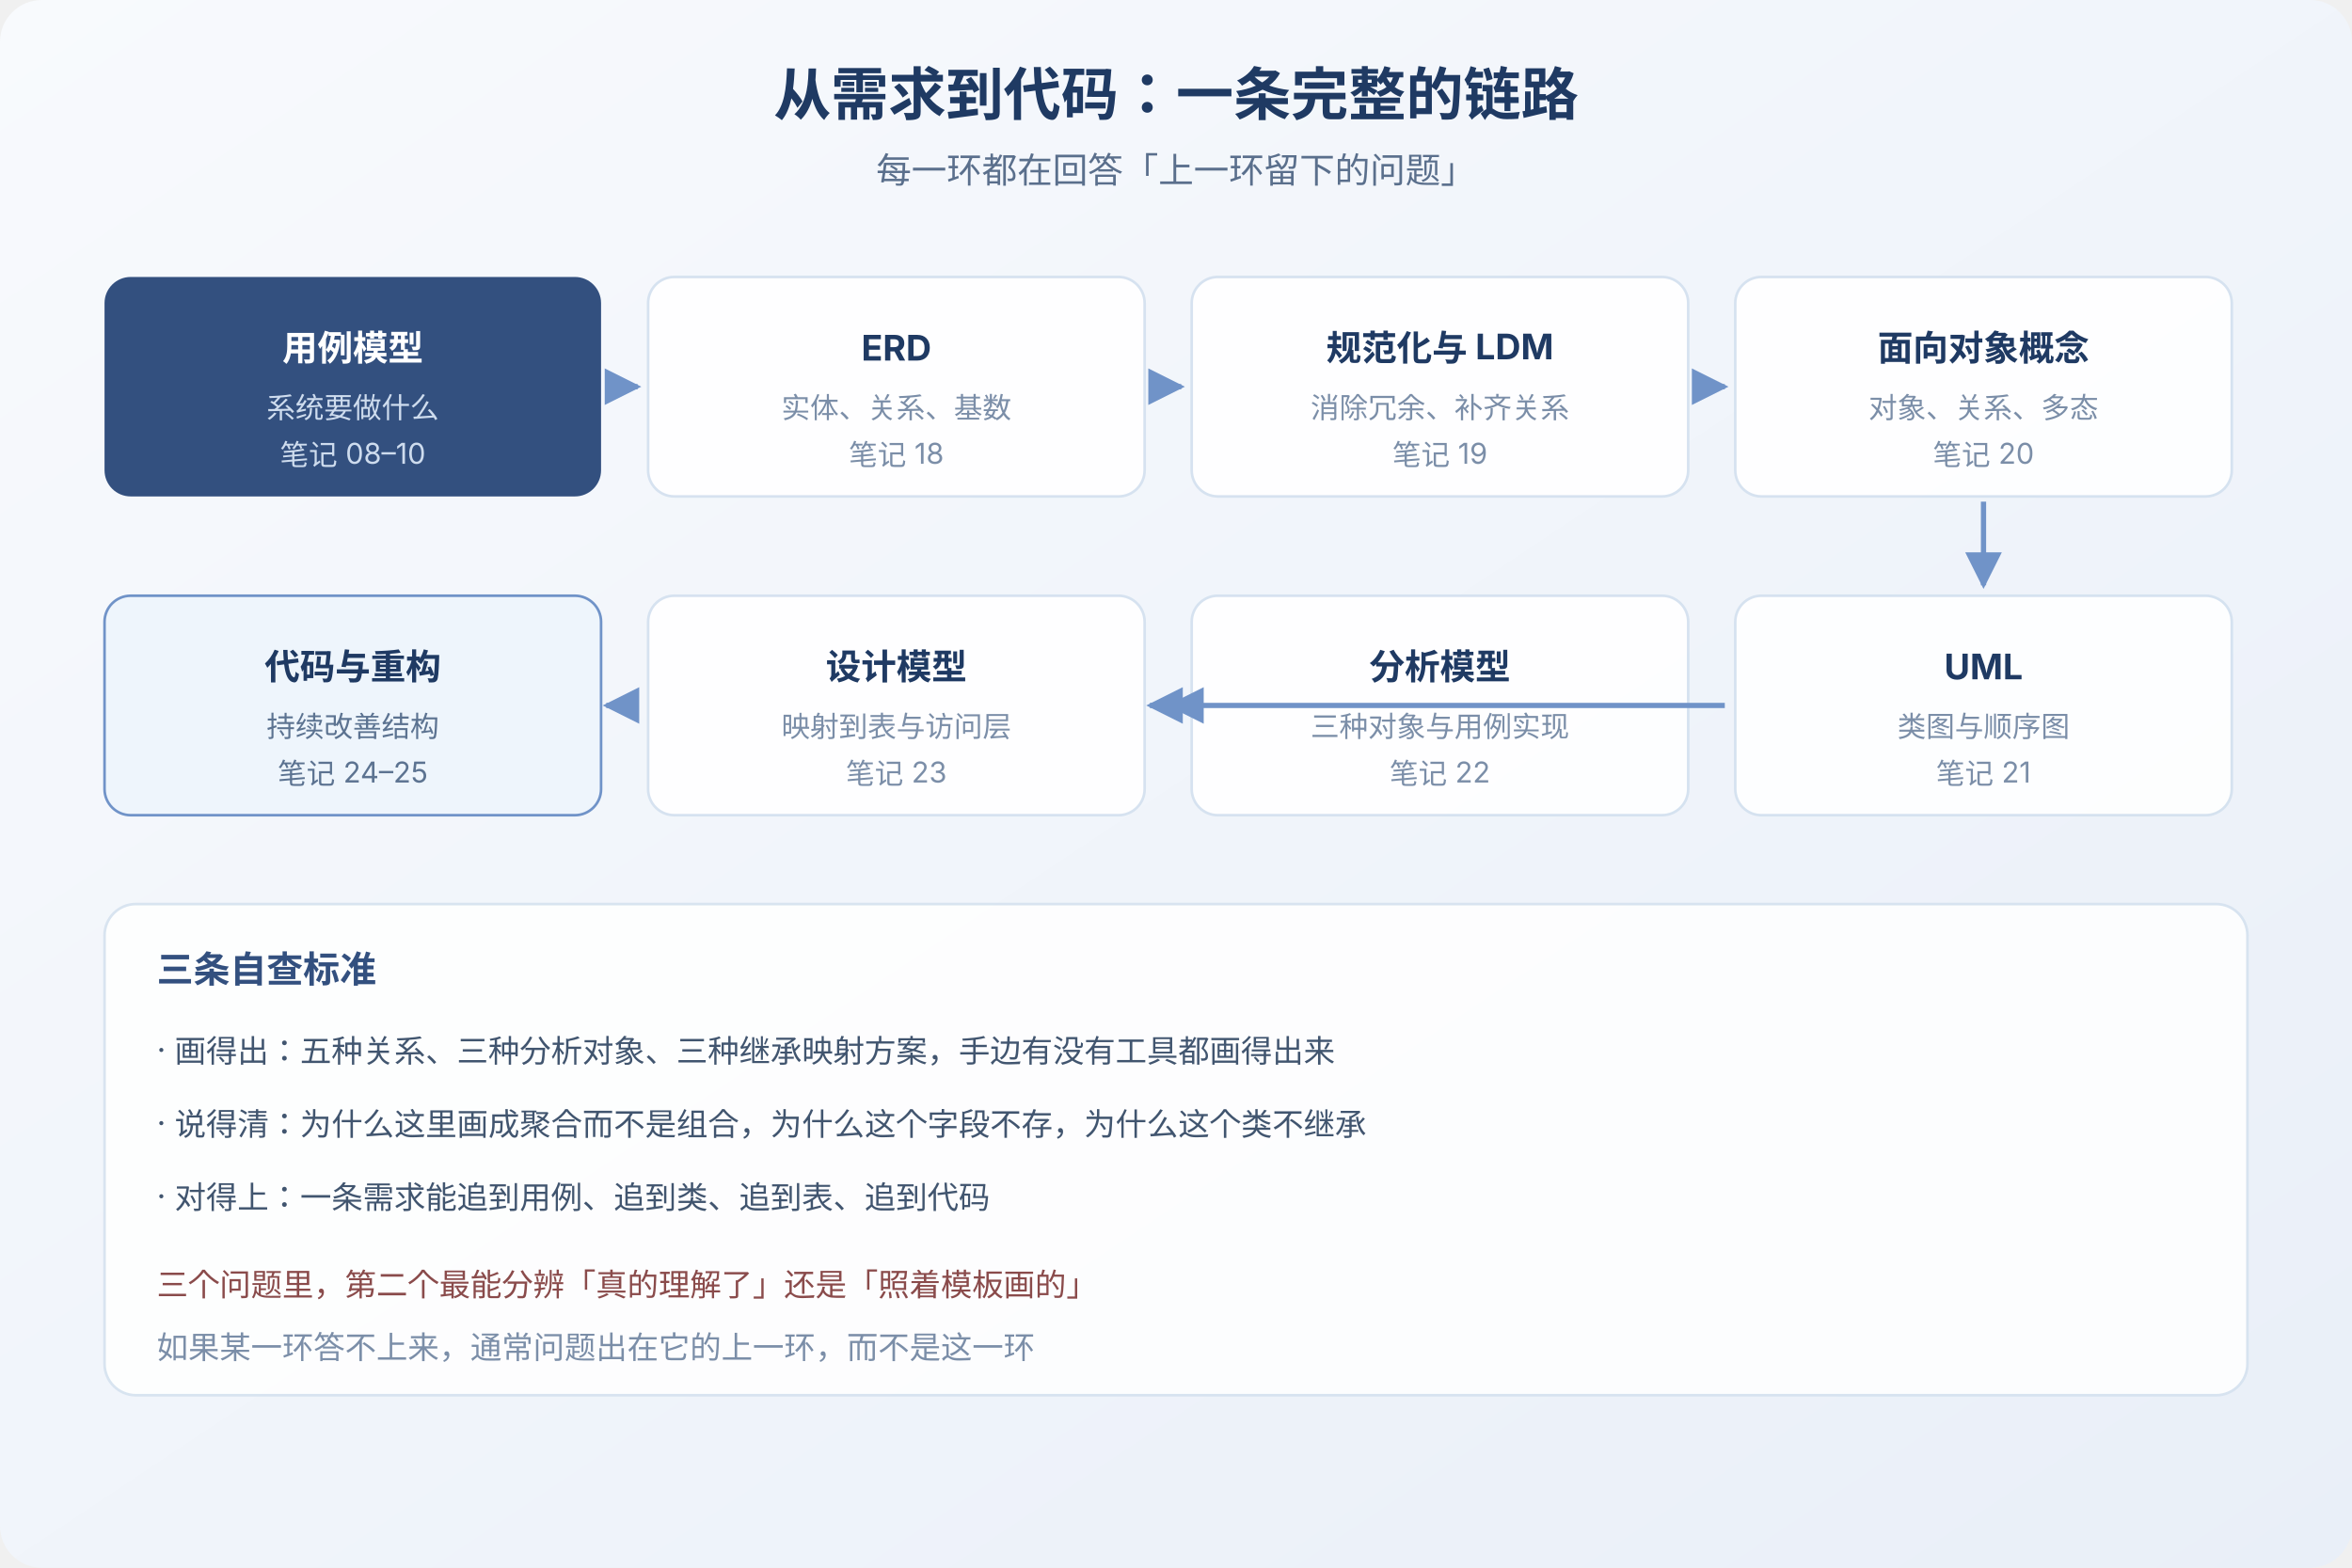
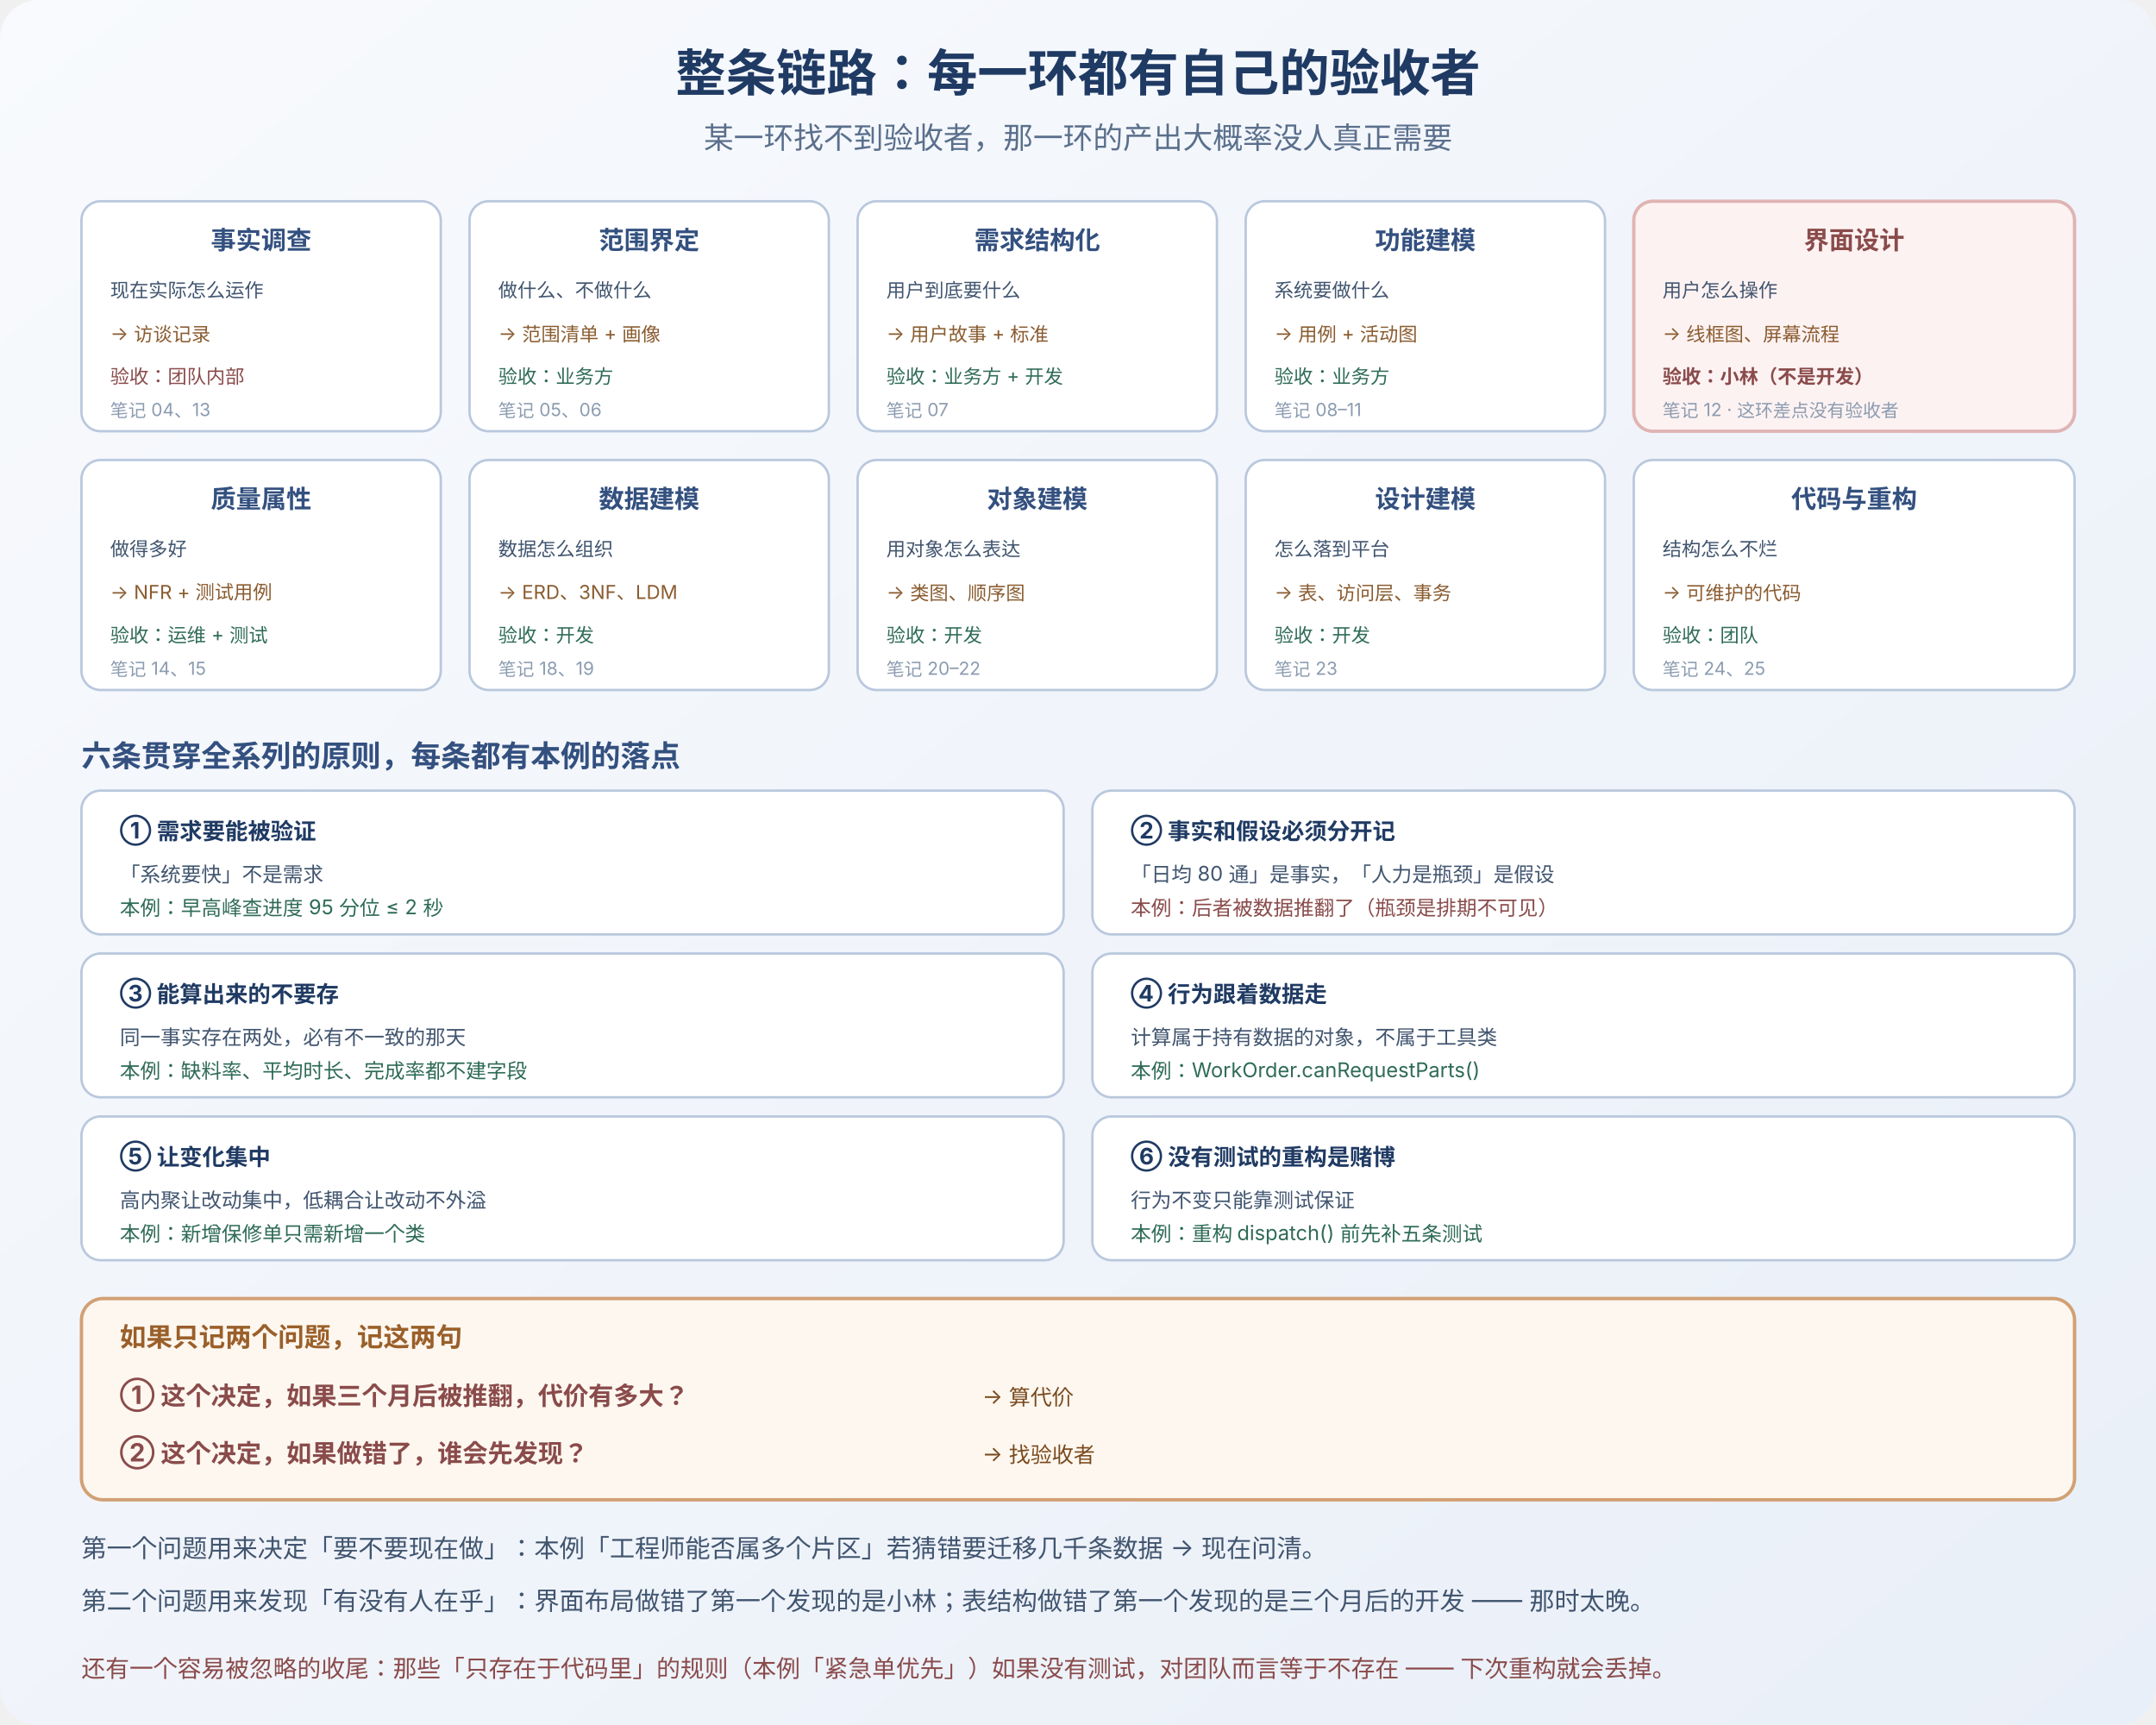
- <svg xmlns="http://www.w3.org/2000/svg" viewBox="0 0 900 600" width="900" height="600" role="img" aria-label="设计与结构部分的完整链路：从用例模型到 ERD、规范化与逻辑数据模型、面向对象概念、UML、分析模型，最后到设计模型与重构；底部给出三条自查标准" font-family="system-ui, -apple-system, 'Segoe UI', 'Noto Sans SC', 'Microsoft YaHei', sans-serif">
+ <svg xmlns="http://www.w3.org/2000/svg" viewBox="0 0 900 720" width="900" height="720" role="img" aria-label="从需求到代码的完整链路：上半部分十个环节排成两行，每个环节标出它回答什么问题、留下什么产出、由谁验收，并注明对应笔记号；下半部分列出六条贯穿全系列的原则，每条都用派单宝案例给一个具体落点；底部给出两个最有用的自检问题" font-family="system-ui, -apple-system, 'Segoe UI', 'Noto Sans SC', 'Microsoft YaHei', sans-serif">
  <defs>
-     <linearGradient id="adbg" x1="0" y1="0" x2="1" y2="1">
+     <linearGradient id="fcbg" x1="0" y1="0" x2="1" y2="1">
      <stop offset="0" stop-color="#f8fafd" />
      <stop offset="1" stop-color="#e9eff8" />
    </linearGradient>
-     <marker id="adArrow" viewBox="0 0 10 10" refX="9" refY="5" markerWidth="7" markerHeight="7" orient="auto-start-reverse">
-       <path d="M 0 0 L 10 5 L 0 10 Z" fill="#7093c8" />
+     <marker id="fcArrow" viewBox="0 0 10 10" refX="9" refY="5" markerWidth="8" markerHeight="8" orient="auto-start-reverse">
+       <path d="M 0 0 L 10 5 L 0 10 z" fill="#7093c8" />
    </marker>
  </defs>
-   <rect width="900" height="600" rx="16" fill="url(#adbg)" />
-   <text x="450" y="44" text-anchor="middle" font-size="22" font-weight="700" fill="#1f3a63">从需求到代码：一条完整的链路</text>
-   <text x="450" y="70" text-anchor="middle" font-size="13.5" fill="#5a6f8c">每一环都在回答「上一环留下的问题」</text>
-   <rect x="40" y="106" width="190" height="84" rx="10" fill="#33507f" />
-   <text x="135" y="138" text-anchor="middle" font-size="13.5" font-weight="700" fill="#ffffff">用例模型</text>
-   <text x="135" y="160" text-anchor="middle" font-size="11" fill="#cedcee">系统要做什么</text>
-   <text x="135" y="178" text-anchor="middle" font-size="11" fill="#cedcee">笔记 08–10</text>
-   <rect x="248" y="106" width="190" height="84" rx="10" fill="#ffffff" opacity="0.9" stroke="#d3e0ee" />
-   <text x="343" y="138" text-anchor="middle" font-size="13.5" font-weight="700" fill="#1f3a63">ERD</text>
-   <text x="343" y="160" text-anchor="middle" font-size="11" fill="#7b8ea8">实体、关系、基数</text>
-   <text x="343" y="178" text-anchor="middle" font-size="11" fill="#7b8ea8">笔记 18</text>
-   <rect x="456" y="106" width="190" height="84" rx="10" fill="#ffffff" opacity="0.9" stroke="#d3e0ee" />
-   <text x="551" y="138" text-anchor="middle" font-size="13.5" font-weight="700" fill="#1f3a63">规范化与 LDM</text>
-   <text x="551" y="160" text-anchor="middle" font-size="11" fill="#7b8ea8">消除冗余、补齐关系</text>
-   <text x="551" y="178" text-anchor="middle" font-size="11" fill="#7b8ea8">笔记 19</text>
-   <rect x="664" y="106" width="190" height="84" rx="10" fill="#ffffff" opacity="0.9" stroke="#d3e0ee" />
-   <text x="759" y="138" text-anchor="middle" font-size="13.5" font-weight="700" fill="#1f3a63">面向对象概念</text>
-   <text x="759" y="160" text-anchor="middle" font-size="11" fill="#7b8ea8">对象、关系、多态</text>
-   <text x="759" y="178" text-anchor="middle" font-size="11" fill="#7b8ea8">笔记 20</text>
-   <line x1="232" y1="148" x2="244" y2="148" stroke="#7093c8" stroke-width="2" marker-end="url(#adArrow)" />
-   <line x1="440" y1="148" x2="452" y2="148" stroke="#7093c8" stroke-width="2" marker-end="url(#adArrow)" />
-   <line x1="648" y1="148" x2="660" y2="148" stroke="#7093c8" stroke-width="2" marker-end="url(#adArrow)" />
-   <line x1="759" y1="192" x2="759" y2="224" stroke="#7093c8" stroke-width="2" marker-end="url(#adArrow)" />
-   <rect x="664" y="228" width="190" height="84" rx="10" fill="#ffffff" opacity="0.9" stroke="#d3e0ee" />
-   <text x="759" y="260" text-anchor="middle" font-size="13.5" font-weight="700" fill="#1f3a63">UML</text>
-   <text x="759" y="282" text-anchor="middle" font-size="11" fill="#7b8ea8">类图与顺序图</text>
-   <text x="759" y="300" text-anchor="middle" font-size="11" fill="#7b8ea8">笔记 21</text>
-   <rect x="456" y="228" width="190" height="84" rx="10" fill="#ffffff" opacity="0.9" stroke="#d3e0ee" />
-   <text x="551" y="260" text-anchor="middle" font-size="13.5" font-weight="700" fill="#1f3a63">分析模型</text>
-   <text x="551" y="282" text-anchor="middle" font-size="11" fill="#7b8ea8">三种对象与用例实现</text>
-   <text x="551" y="300" text-anchor="middle" font-size="11" fill="#7b8ea8">笔记 22</text>
-   <rect x="248" y="228" width="190" height="84" rx="10" fill="#ffffff" opacity="0.9" stroke="#d3e0ee" />
-   <text x="343" y="260" text-anchor="middle" font-size="13.5" font-weight="700" fill="#1f3a63">设计模型</text>
-   <text x="343" y="282" text-anchor="middle" font-size="11" fill="#7b8ea8">映射到表与访问层</text>
-   <text x="343" y="300" text-anchor="middle" font-size="11" fill="#7b8ea8">笔记 23</text>
-   <rect x="40" y="228" width="190" height="84" rx="10" fill="#eef5fc" stroke="#7093c8" />
-   <text x="135" y="260" text-anchor="middle" font-size="13.5" font-weight="700" fill="#1f3a63">代码与重构</text>
-   <text x="135" y="282" text-anchor="middle" font-size="11" fill="#5c7391">持续改善结构</text>
-   <text x="135" y="300" text-anchor="middle" font-size="11" fill="#5c7391">笔记 24–25</text>
-   <line x1="660" y1="270" x2="448" y2="270" stroke="#7093c8" stroke-width="2" marker-end="url(#adArrow)" />
-   <line x1="452" y1="270" x2="440" y2="270" stroke="#7093c8" stroke-width="2" marker-end="url(#adArrow)" />
-   <line x1="244" y1="270" x2="232" y2="270" stroke="#7093c8" stroke-width="2" marker-end="url(#adArrow)" />
-   <rect x="40" y="346" width="820" height="188" rx="12" fill="#ffffff" opacity="0.85" stroke="#d3e0ee" />
-   <text x="60" y="376" font-size="14" font-weight="700" fill="#33507f">三条自查标准</text>
-   <text x="60" y="406" font-size="12" fill="#41556f">· 画得出：五种关系、三种分析对象、三种继承映射方案，手边有没有工具都画得出来</text>
-   <text x="60" y="434" font-size="12" fill="#41556f">· 说得清：为什么这里画成聚合而不是组合，为什么这个字段不存，为什么这个类不继承</text>
-   <text x="60" y="462" font-size="12" fill="#41556f">· 对得上：一条需求能追到用例、追到类、追到表、追到代码</text>
-   <text x="60" y="496" font-size="12" fill="#8a4b4b">三个问题里，第二个最能分辨「真的理解了」还是「照着模板画的」</text>
-   <text x="60" y="520" font-size="12" fill="#7b8ea8">如果某一环答不上来，通常问题出在它的上一环，而不是这一环</text>
+   <rect width="900" height="720" rx="16" fill="url(#fcbg)" />
+   <text x="450" y="38" text-anchor="middle" font-size="21" font-weight="700" fill="#1f3a63">整条链路：每一环都有自己的验收者</text>
+   <text x="450" y="62" text-anchor="middle" font-size="12.5" fill="#5a6f8c">某一环找不到验收者，那一环的产出大概率没人真正需要</text>
+   <rect x="34" y="84" width="150" height="96" rx="8" fill="#ffffff" stroke="#b9c8dd" />
+   <text x="109" y="104" text-anchor="middle" font-size="10.5" font-weight="700" fill="#33507f">事实调查</text>
+   <text x="46" y="124" font-size="8" fill="#41556f">现在实际怎么运作</text>
+   <text x="46" y="142" font-size="8" fill="#8a5c30">→ 访谈记录</text>
+   <text x="46" y="160" font-size="8" fill="#8a4b4b">验收：团队内部</text>
+   <text x="46" y="174" font-size="7.5" fill="#8b9bb0">笔记 04、13</text>
+   <rect x="196" y="84" width="150" height="96" rx="8" fill="#ffffff" stroke="#b9c8dd" />
+   <text x="271" y="104" text-anchor="middle" font-size="10.5" font-weight="700" fill="#33507f">范围界定</text>
+   <text x="208" y="124" font-size="8" fill="#41556f">做什么、不做什么</text>
+   <text x="208" y="142" font-size="8" fill="#8a5c30">→ 范围清单 + 画像</text>
+   <text x="208" y="160" font-size="8" fill="#2f6b58">验收：业务方</text>
+   <text x="208" y="174" font-size="7.5" fill="#8b9bb0">笔记 05、06</text>
+   <rect x="358" y="84" width="150" height="96" rx="8" fill="#ffffff" stroke="#b9c8dd" />
+   <text x="433" y="104" text-anchor="middle" font-size="10.5" font-weight="700" fill="#33507f">需求结构化</text>
+   <text x="370" y="124" font-size="8" fill="#41556f">用户到底要什么</text>
+   <text x="370" y="142" font-size="8" fill="#8a5c30">→ 用户故事 + 标准</text>
+   <text x="370" y="160" font-size="8" fill="#2f6b58">验收：业务方 + 开发</text>
+   <text x="370" y="174" font-size="7.5" fill="#8b9bb0">笔记 07</text>
+   <rect x="520" y="84" width="150" height="96" rx="8" fill="#ffffff" stroke="#b9c8dd" />
+   <text x="595" y="104" text-anchor="middle" font-size="10.5" font-weight="700" fill="#33507f">功能建模</text>
+   <text x="532" y="124" font-size="8" fill="#41556f">系统要做什么</text>
+   <text x="532" y="142" font-size="8" fill="#8a5c30">→ 用例 + 活动图</text>
+   <text x="532" y="160" font-size="8" fill="#2f6b58">验收：业务方</text>
+   <text x="532" y="174" font-size="7.5" fill="#8b9bb0">笔记 08–11</text>
+   <rect x="682" y="84" width="184" height="96" rx="8" fill="#fdf2f2" stroke="#e0b4b4" stroke-width="1.4" />
+   <text x="774" y="104" text-anchor="middle" font-size="10.5" font-weight="700" fill="#8a4b4b">界面设计</text>
+   <text x="694" y="124" font-size="8" fill="#41556f">用户怎么操作</text>
+   <text x="694" y="142" font-size="8" fill="#8a5c30">→ 线框图、屏幕流程</text>
+   <text x="694" y="160" font-size="8" font-weight="700" fill="#8a4b4b">验收：小林（不是开发）</text>
+   <text x="694" y="174" font-size="7.5" fill="#8b9bb0">笔记 12 · 这环差点没有验收者</text>
+   <rect x="34" y="192" width="150" height="96" rx="8" fill="#ffffff" stroke="#b9c8dd" />
+   <text x="109" y="212" text-anchor="middle" font-size="10.5" font-weight="700" fill="#33507f">质量属性</text>
+   <text x="46" y="232" font-size="8" fill="#41556f">做得多好</text>
+   <text x="46" y="250" font-size="8" fill="#8a5c30">→ NFR + 测试用例</text>
+   <text x="46" y="268" font-size="8" fill="#2f6b58">验收：运维 + 测试</text>
+   <text x="46" y="282" font-size="7.5" fill="#8b9bb0">笔记 14、15</text>
+   <rect x="196" y="192" width="150" height="96" rx="8" fill="#ffffff" stroke="#b9c8dd" />
+   <text x="271" y="212" text-anchor="middle" font-size="10.5" font-weight="700" fill="#33507f">数据建模</text>
+   <text x="208" y="232" font-size="8" fill="#41556f">数据怎么组织</text>
+   <text x="208" y="250" font-size="8" fill="#8a5c30">→ ERD、3NF、LDM</text>
+   <text x="208" y="268" font-size="8" fill="#2f6b58">验收：开发</text>
+   <text x="208" y="282" font-size="7.5" fill="#8b9bb0">笔记 18、19</text>
+   <rect x="358" y="192" width="150" height="96" rx="8" fill="#ffffff" stroke="#b9c8dd" />
+   <text x="433" y="212" text-anchor="middle" font-size="10.5" font-weight="700" fill="#33507f">对象建模</text>
+   <text x="370" y="232" font-size="8" fill="#41556f">用对象怎么表达</text>
+   <text x="370" y="250" font-size="8" fill="#8a5c30">→ 类图、顺序图</text>
+   <text x="370" y="268" font-size="8" fill="#2f6b58">验收：开发</text>
+   <text x="370" y="282" font-size="7.5" fill="#8b9bb0">笔记 20–22</text>
+   <rect x="520" y="192" width="150" height="96" rx="8" fill="#ffffff" stroke="#b9c8dd" />
+   <text x="595" y="212" text-anchor="middle" font-size="10.5" font-weight="700" fill="#33507f">设计建模</text>
+   <text x="532" y="232" font-size="8" fill="#41556f">怎么落到平台</text>
+   <text x="532" y="250" font-size="8" fill="#8a5c30">→ 表、访问层、事务</text>
+   <text x="532" y="268" font-size="8" fill="#2f6b58">验收：开发</text>
+   <text x="532" y="174" font-size="0" fill="#000">.</text>
+   <text x="532" y="282" font-size="7.5" fill="#8b9bb0">笔记 23</text>
+   <rect x="682" y="192" width="184" height="96" rx="8" fill="#ffffff" stroke="#b9c8dd" />
+   <text x="774" y="212" text-anchor="middle" font-size="10.5" font-weight="700" fill="#33507f">代码与重构</text>
+   <text x="694" y="232" font-size="8" fill="#41556f">结构怎么不烂</text>
+   <text x="694" y="250" font-size="8" fill="#8a5c30">→ 可维护的代码</text>
+   <text x="694" y="268" font-size="8" fill="#2f6b58">验收：团队</text>
+   <text x="694" y="282" font-size="7.5" fill="#8b9bb0">笔记 24、25</text>
+   <text x="34" y="320" font-size="12.5" font-weight="700" fill="#33507f">六条贯穿全系列的原则，每条都有本例的落点</text>
+   <rect x="34" y="330" width="410" height="60" rx="8" fill="#ffffff" stroke="#b9c8dd" />
+   <text x="50" y="350" font-size="9.5" font-weight="700" fill="#1f3a63">① 需求要能被验证</text>
+   <text x="50" y="368" font-size="8.5" fill="#41556f">「系统要快」不是需求</text>
+   <text x="50" y="382" font-size="8.5" fill="#2f6b58">本例：早高峰查进度 95 分位 ≤ 2 秒</text>
+   <rect x="456" y="330" width="410" height="60" rx="8" fill="#ffffff" stroke="#b9c8dd" />
+   <text x="472" y="350" font-size="9.5" font-weight="700" fill="#1f3a63">② 事实和假设必须分开记</text>
+   <text x="472" y="368" font-size="8.5" fill="#41556f">「日均 80 通」是事实，「人力是瓶颈」是假设</text>
+   <text x="472" y="382" font-size="8.5" fill="#8a4b4b">本例：后者被数据推翻了（瓶颈是排期不可见）</text>
+   <rect x="34" y="398" width="410" height="60" rx="8" fill="#ffffff" stroke="#b9c8dd" />
+   <text x="50" y="418" font-size="9.5" font-weight="700" fill="#1f3a63">③ 能算出来的不要存</text>
+   <text x="50" y="436" font-size="8.5" fill="#41556f">同一事实存在两处，必有不一致的那天</text>
+   <text x="50" y="450" font-size="8.5" fill="#2f6b58">本例：缺料率、平均时长、完成率都不建字段</text>
+   <rect x="456" y="398" width="410" height="60" rx="8" fill="#ffffff" stroke="#b9c8dd" />
+   <text x="472" y="418" font-size="9.5" font-weight="700" fill="#1f3a63">④ 行为跟着数据走</text>
+   <text x="472" y="436" font-size="8.5" fill="#41556f">计算属于持有数据的对象，不属于工具类</text>
+   <text x="472" y="450" font-size="8.5" fill="#2f6b58">本例：WorkOrder.canRequestParts()</text>
+   <rect x="34" y="466" width="410" height="60" rx="8" fill="#ffffff" stroke="#b9c8dd" />
+   <text x="50" y="486" font-size="9.5" font-weight="700" fill="#1f3a63">⑤ 让变化集中</text>
+   <text x="50" y="504" font-size="8.5" fill="#41556f">高内聚让改动集中，低耦合让改动不外溢</text>
+   <text x="50" y="518" font-size="8.5" fill="#2f6b58">本例：新增保修单只需新增一个类</text>
+   <rect x="456" y="466" width="410" height="60" rx="8" fill="#ffffff" stroke="#b9c8dd" />
+   <text x="472" y="486" font-size="9.5" font-weight="700" fill="#1f3a63">⑥ 没有测试的重构是赌博</text>
+   <text x="472" y="504" font-size="8.5" fill="#41556f">行为不变只能靠测试保证</text>
+   <text x="472" y="518" font-size="8.5" fill="#2f6b58">本例：重构 dispatch() 前先补五条测试</text>
+   <rect x="34" y="542" width="832" height="84" rx="9" fill="#fdf7ef" stroke="#d2a074" stroke-width="1.4" />
+   <text x="50" y="562" font-size="11" font-weight="700" fill="#9a5f2a">如果只记两个问题，记这两句</text>
+   <text x="50" y="586" font-size="10.5" font-weight="700" fill="#8a4b4b">① 这个决定，如果三个月后被推翻，代价有多大？</text>
+   <text x="410" y="586" font-size="9" fill="#7a4a1e">→ 算代价</text>
+   <text x="50" y="610" font-size="10.5" font-weight="700" fill="#8a4b4b">② 这个决定，如果做错了，谁会先发现？</text>
+   <text x="410" y="610" font-size="9" fill="#7a4a1e">→ 找验收者</text>
+   <text x="34" y="650" font-size="10.5" fill="#41556f">第一个问题用来决定「要不要现在做」：本例「工程师能否属多个片区」若猜错要迁移几千条数据 → 现在问清。</text>
+   <text x="34" y="672" font-size="10.5" fill="#41556f">第二个问题用来发现「有没有人在乎」：界面布局做错了第一个发现的是小林；表结构做错了第一个发现的是三个月后的开发 —— 那时太晚。</text>
+   <text x="34" y="700" font-size="10" fill="#8a4b4b">还有一个容易被忽略的收尾：那些「只存在于代码里」的规则（本例「紧急单优先」）如果没有测试，对团队而言等于不存在 —— 下次重构就会丢掉。</text>
</svg>
